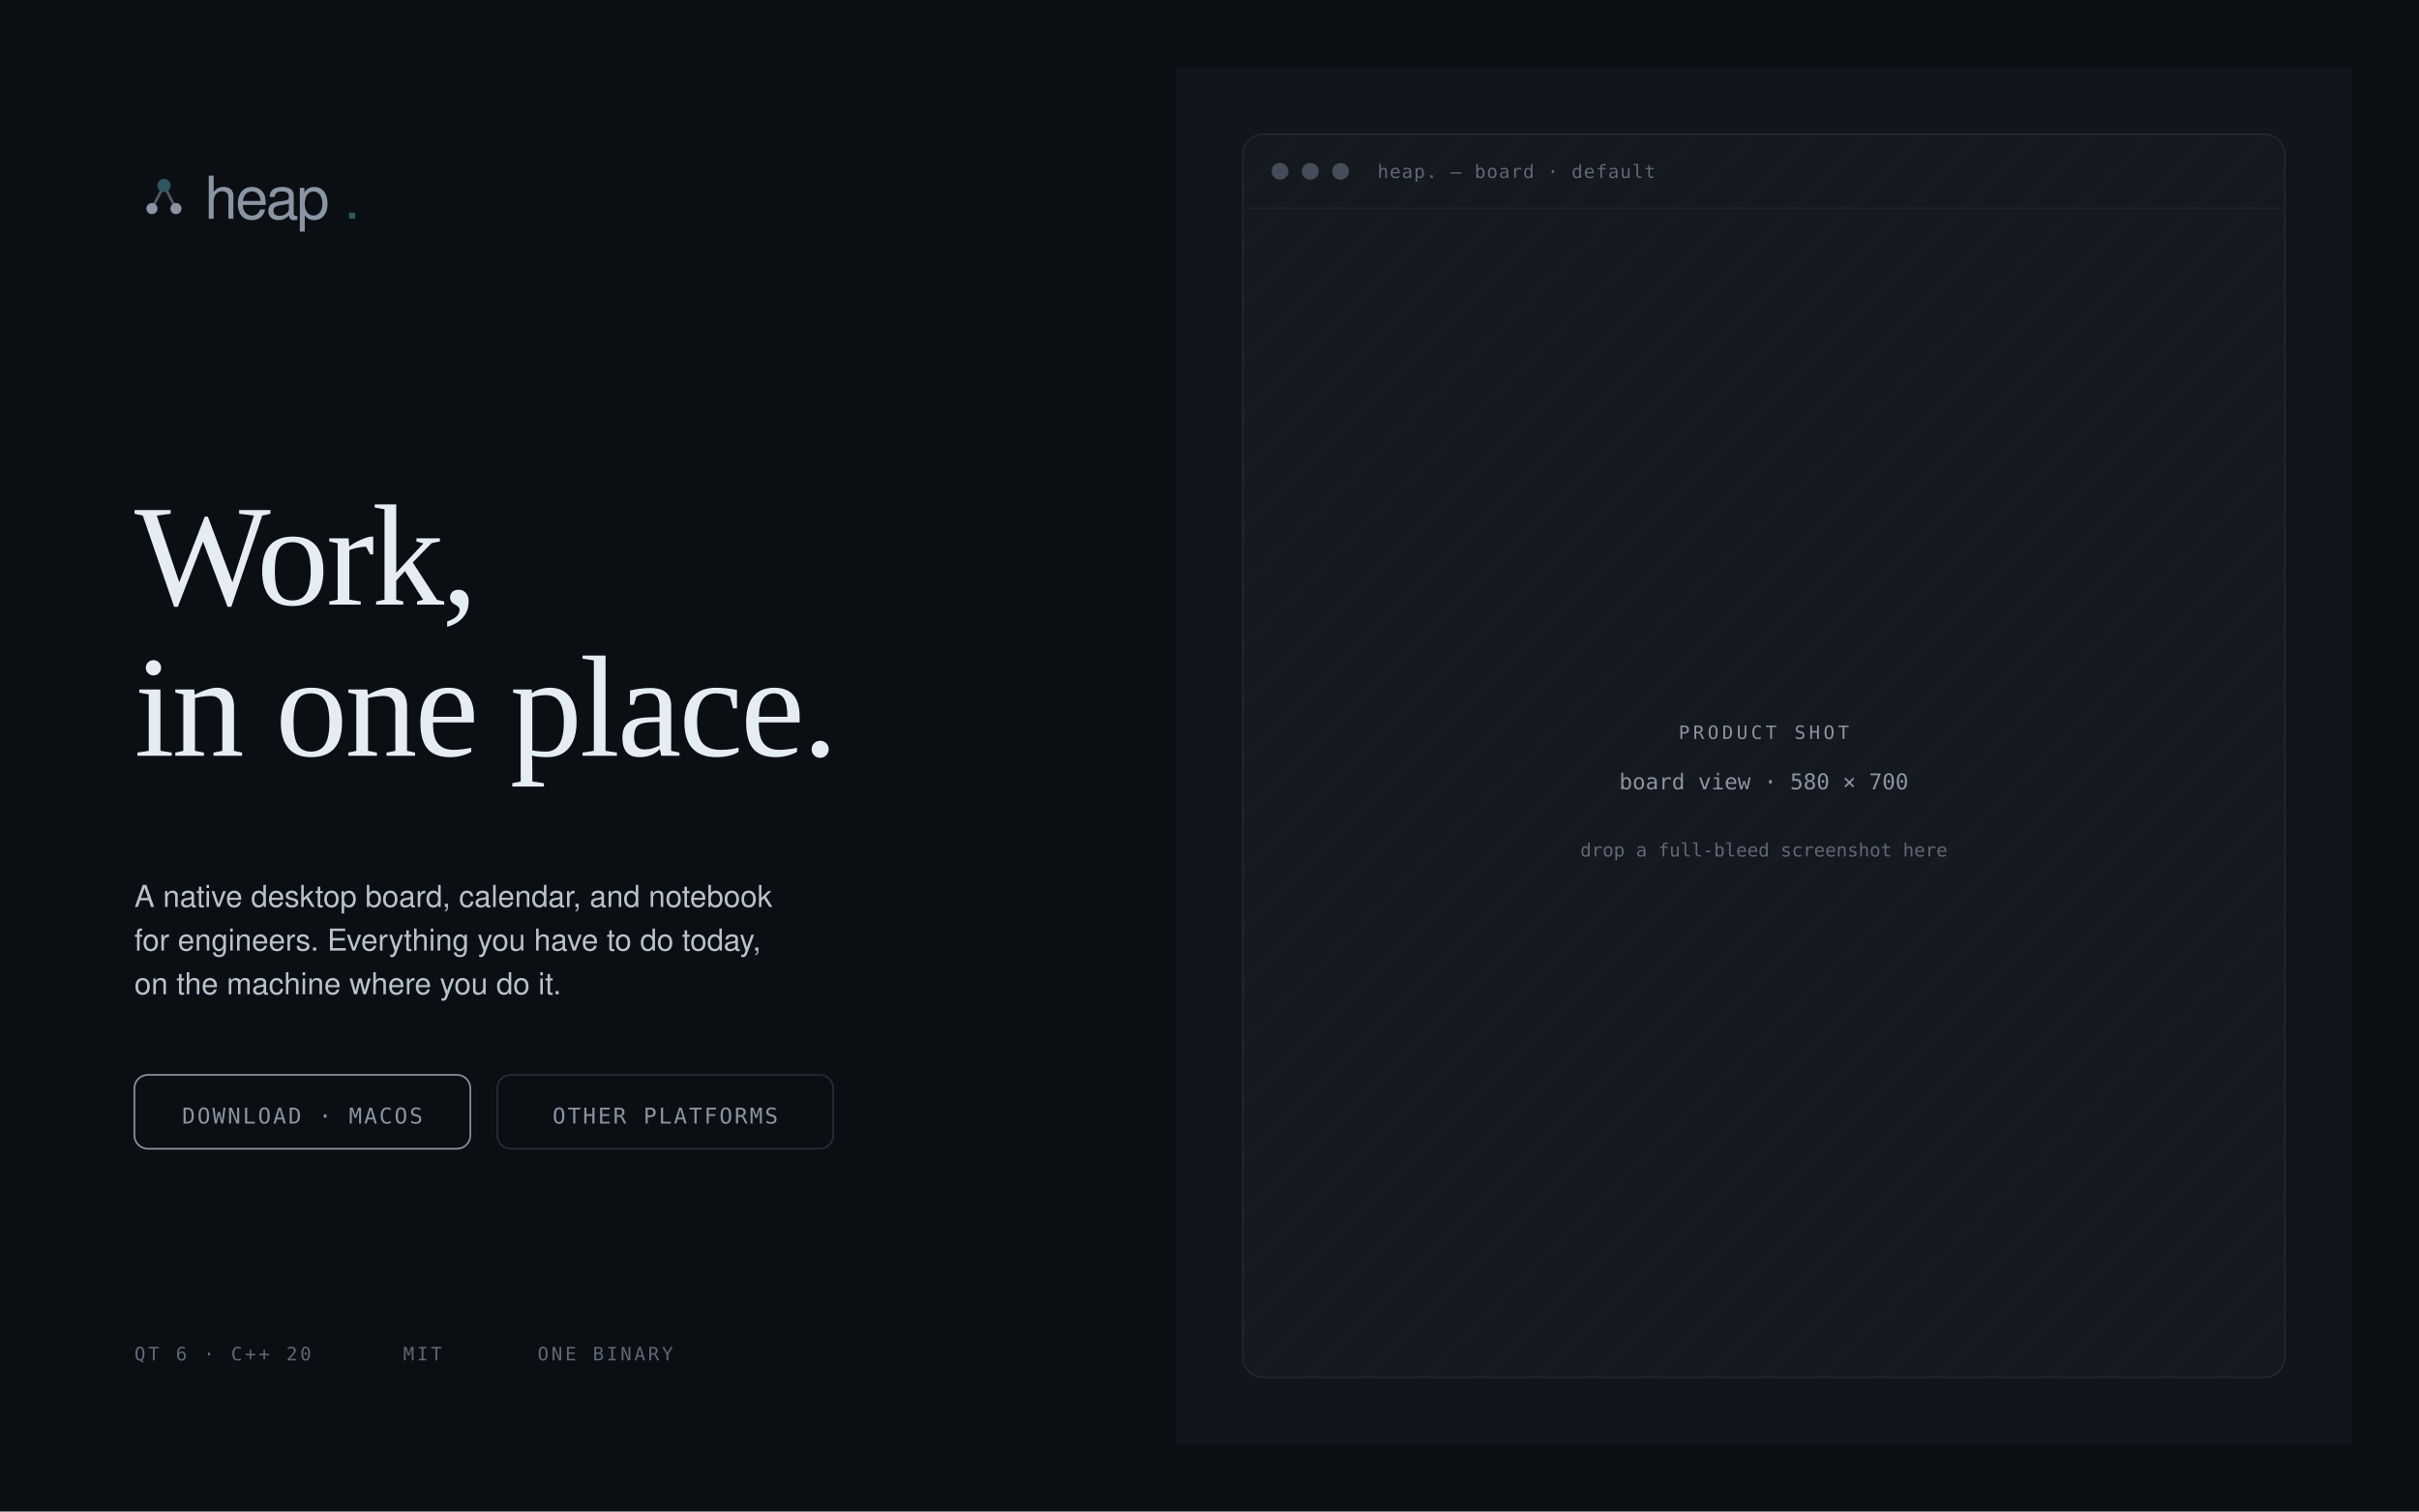
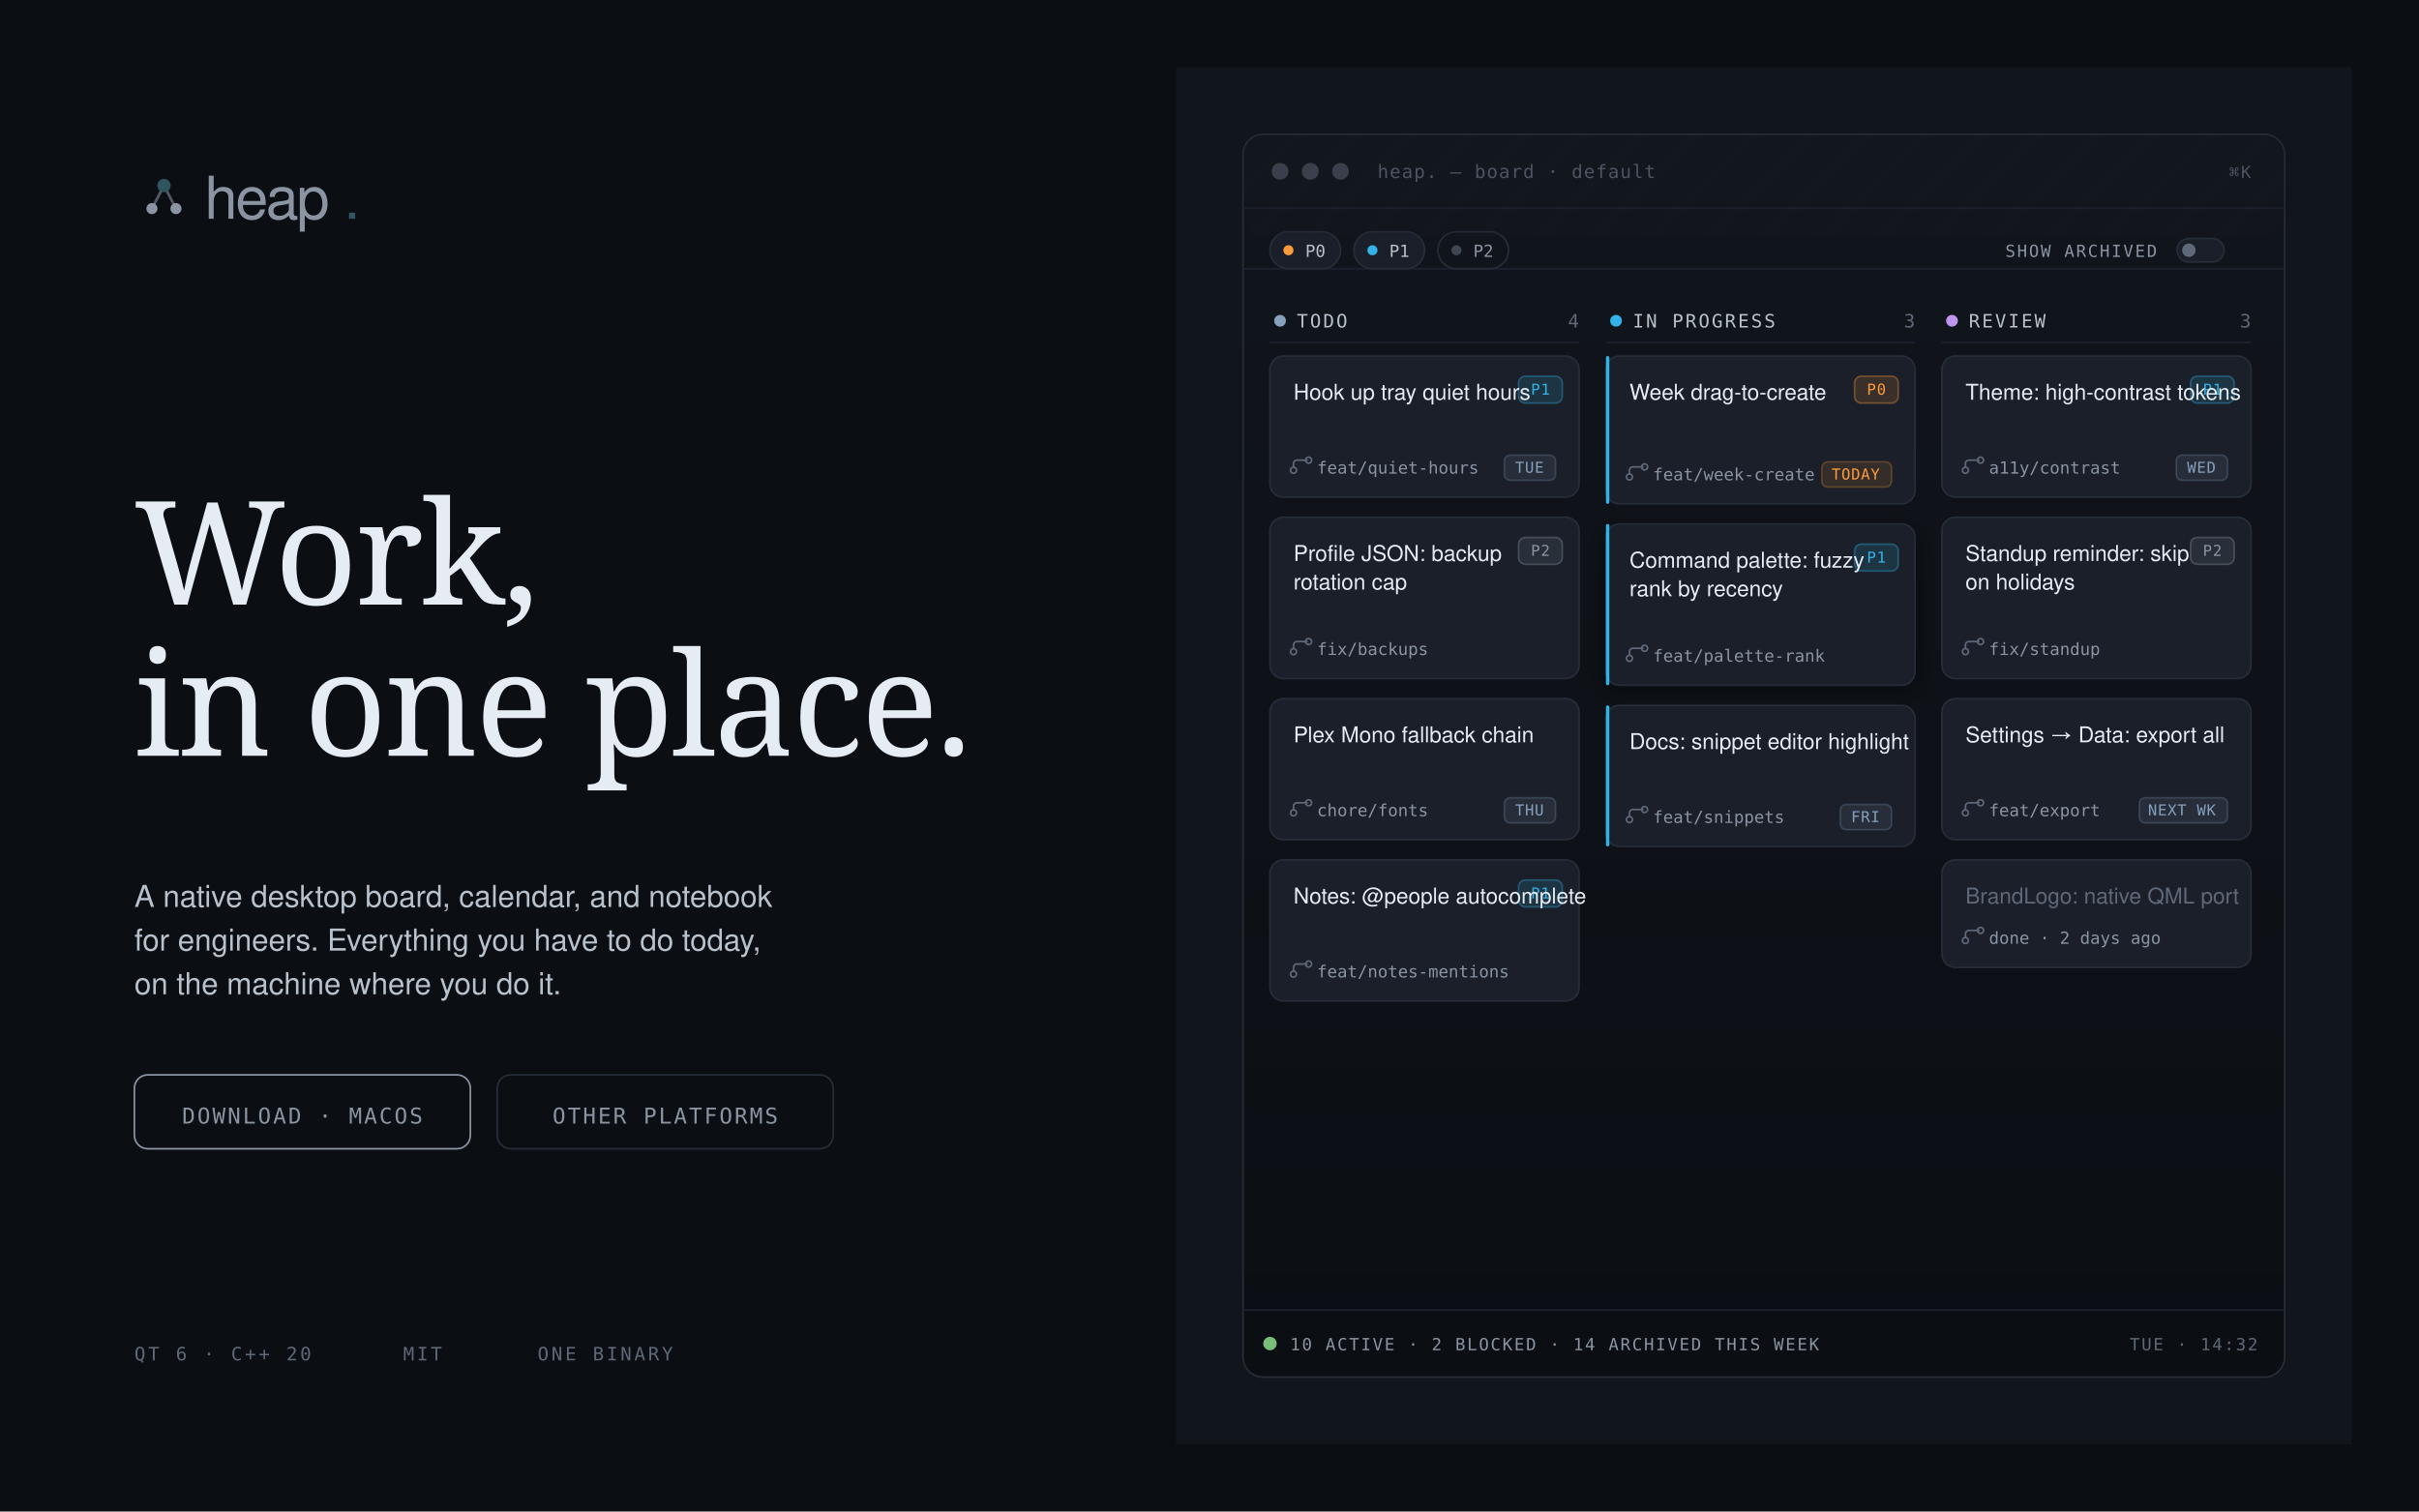
<svg xmlns="http://www.w3.org/2000/svg" viewBox="0 0 1440 900" width="1440" height="900">
  <defs>
    <pattern id="stripes" patternUnits="userSpaceOnUse" width="24" height="24" patternTransform="rotate(45)">
      <rect width="24" height="24" fill="#14181f" />
      <line x1="0" y1="0" x2="0" y2="24" stroke="#ffffff" stroke-opacity="0.018" stroke-width="12" />
    </pattern>
+     <linearGradient id="bgFade" x1="0" y1="0" x2="0" y2="1">
+       <stop offset="0%" stop-color="#11151c" />
+       <stop offset="100%" stop-color="#0b0e13" />
+     </linearGradient>
  </defs>
  <rect width="1440" height="900" fill="#0b0e13" />
  <g transform="translate(80, 100)">
    <g transform="scale(1.1)">
      <line x1="16" y1="9.5" x2="9.5" y2="22" stroke="#8a94a3" stroke-width="1.5" stroke-linecap="round" stroke-opacity="0.55" />
      <line x1="16" y1="9.5" x2="22.5" y2="22" stroke="#8a94a3" stroke-width="1.5" stroke-linecap="round" stroke-opacity="0.55" />
      <circle cx="9.5" cy="22" r="3" fill="#8a94a3" />
      <circle cx="22.5" cy="22" r="3" fill="#8a94a3" />
      <circle cx="16" cy="9.5" r="3.6" fill="#2f5560" />
    </g>
-     <text x="41.8" y="30.272" font-family="'IBM Plex Sans', Helvetica, Arial, sans-serif" font-weight="500" font-size="35.2" letter-spacing="-1.232" fill="#8a94a3">heap
+     <text x="41.8" y="30.27" font-family="'IBM Plex Sans', Helvetica, Arial, sans-serif" font-weight="500" font-size="35.2" letter-spacing="-1.232" fill="#8a94a3">heap
            <tspan fill="#2f5560">.</tspan>
    </text>
  </g>
-   <text x="80" y="360" font-family="'IBM Plex Serif', Georgia, 'Times New Roman', serif" font-weight="300" font-size="86" letter-spacing="-1.5" fill="#e5ecf3">Work,
-     </text>
-   <text x="80" y="450" font-family="'IBM Plex Serif', Georgia, 'Times New Roman', serif" font-weight="300" font-size="86" letter-spacing="-1.5" fill="#e5ecf3">in one place.
+   <text x="80" y="360" font-family="'IBM Plex Serif', Georgia, serif" font-weight="300" font-size="86" letter-spacing="-1.5" fill="#e5ecf3">Work,
+     </text>
+   <text x="80" y="450" font-family="'IBM Plex Serif', Georgia, serif" font-weight="300" font-size="86" letter-spacing="-1.5" fill="#e5ecf3">in one place.
    </text>
  <text x="80" y="540" font-family="'IBM Plex Sans', Helvetica, Arial, sans-serif" font-size="18" fill="#b8c2cc">A native desktop board, calendar, and notebook
    </text>
  <text x="80" y="566" font-family="'IBM Plex Sans', Helvetica, Arial, sans-serif" font-size="18" fill="#b8c2cc">for engineers. Everything you have to do today,
    </text>
  <text x="80" y="592" font-family="'IBM Plex Sans', Helvetica, Arial, sans-serif" font-size="18" fill="#b8c2cc">on the machine where you do it.
    </text>
  <g transform="translate(80, 640)">
    <rect x="0" y="0" width="200" height="44" rx="8" fill="none" stroke="#8a94a3" stroke-width="1" />
    <text x="100" y="29" text-anchor="middle" font-family="'JetBrains Mono', 'SF Mono', Menlo, Consolas, monospace" font-size="13" letter-spacing="1.2" fill="#8a94a3">DOWNLOAD · MACOS
        </text>
    <rect x="216" y="0" width="200" height="44" rx="8" fill="none" stroke="#262d39" stroke-width="1" />
    <text x="316" y="29" text-anchor="middle" font-family="'JetBrains Mono', 'SF Mono', Menlo, Consolas, monospace" font-size="13" letter-spacing="1.2" fill="#8a94a3">OTHER PLATFORMS
        </text>
  </g>
  <g font-family="'JetBrains Mono', 'SF Mono', Menlo, Consolas, monospace" font-size="11" letter-spacing="1.6" fill="#5f6878">
    <text x="80" y="810">QT 6 · C++ 20</text>
    <text x="240" y="810">MIT</text>
    <text x="320" y="810">ONE BINARY</text>
  </g>
  <rect x="700" y="40" width="700" height="820" fill="#11151c" />
-   <rect x="740" y="80" width="620" height="740" rx="12" fill="#14181f" stroke="#262d39" />
-   <rect x="740" y="80" width="620" height="740" rx="12" fill="url(#stripes)" opacity="0.55" />
+   <rect x="740" y="80" width="620" height="740" rx="12" fill="url(#bgFade)" stroke="#262d39" />
  <line x1="740" y1="124" x2="1360" y2="124" stroke="#1c2230" />
  <circle cx="762" cy="102" r="5" fill="#454d5a" />
  <circle cx="780" cy="102" r="5" fill="#454d5a" />
  <circle cx="798" cy="102" r="5" fill="#454d5a" />
  <text x="820" y="106" font-family="'JetBrains Mono', 'SF Mono', Menlo, Consolas, monospace" font-size="11" fill="#5f6878" letter-spacing="0.6">heap. — board · default
    </text>
-   <g text-anchor="middle">
-     <text x="1050" y="440" font-family="'JetBrains Mono', 'SF Mono', Menlo, Consolas, monospace" font-size="11" letter-spacing="2" fill="#8a94a3">PRODUCT SHOT
-         </text>
-     <text x="1050" y="470" font-family="'JetBrains Mono', 'SF Mono', Menlo, Consolas, monospace" font-size="13" fill="#8a94a3">board view · 580 × 700
-         </text>
-     <text x="1050" y="510" font-family="'JetBrains Mono', 'SF Mono', Menlo, Consolas, monospace" font-size="11" fill="#5f6878">drop a full-bleed screenshot here
-         </text>
-   </g>
+   <text x="1340" y="106" text-anchor="end" font-family="'JetBrains Mono', 'SF Mono', Menlo, Consolas, monospace" font-size="10" letter-spacing="1" fill="#5f6878">⌘K
+     </text>
+   <line x1="740" y1="160" x2="1360" y2="160" stroke="#1c2230" />
+   <g transform="translate(756, 138)">
+     <rect x="0" y="0" width="42" height="22" rx="11" fill="#1a1f29" stroke="#262d39" />
+     <circle cx="11" cy="11" r="3" fill="#fe9c3a" />
+     <text x="21" y="15" font-family="'JetBrains Mono', 'SF Mono', Menlo, Consolas, monospace" font-size="10" fill="#b8c2cc">P0
+         </text>
+     <rect x="50" y="0" width="42" height="22" rx="11" fill="#1a1f29" stroke="#262d39" />
+     <circle cx="61" cy="11" r="3" fill="#32b2e7" />
+     <text x="71" y="15" font-family="'JetBrains Mono', 'SF Mono', Menlo, Consolas, monospace" font-size="10" fill="#b8c2cc">P1
+         </text>
+     <rect x="100" y="0" width="42" height="22" rx="11" fill="transparent" stroke="#262d39" />
+     <circle cx="111" cy="11" r="3" fill="#5f6878" opacity="0.6" />
+     <text x="121" y="15" font-family="'JetBrains Mono', 'SF Mono', Menlo, Consolas, monospace" font-size="10" fill="#8a94a3">P2
+         </text>
+     <text x="528" y="15" text-anchor="end" font-family="'JetBrains Mono', 'SF Mono', Menlo, Consolas, monospace" font-size="10" letter-spacing="1" fill="#8a94a3">SHOW ARCHIVED
+         </text>
+     <rect x="540" y="4" width="28" height="14" rx="7" fill="#1a1f29" stroke="#262d39" />
+     <circle cx="547" cy="11" r="4" fill="#5f6878" />
+   </g>
+   <g>
+     <g transform="translate(756, 184)">
+       <circle cx="6" cy="7" r="3.5" fill="#86a0bd" />
+       <text x="16" y="11" font-family="'JetBrains Mono', 'SF Mono', Menlo, Consolas, monospace" font-size="11" letter-spacing="1.2" fill="#b8c2cc" font-weight="500">TODO
+             </text>
+       <text x="184" y="11" text-anchor="end" font-family="'JetBrains Mono', 'SF Mono', Menlo, Consolas, monospace" font-size="11" fill="#5f6878">4
+             </text>
+       <line x1="0" y1="20" x2="184" y2="20" stroke="#1c2230" />
+     </g>
+     <rect x="756" y="212" width="184" height="84" rx="8" fill="#1a1f29" stroke="#262d39" />
+     <rect x="904" y="224" width="26" height="16" rx="4" fill="#32b2e7" fill-opacity="0.14" stroke="#32b2e7" stroke-opacity="0.35" />
+     <text x="917" y="235" text-anchor="middle" font-family="'JetBrains Mono', 'SF Mono', Menlo, Consolas, monospace" font-size="9" font-weight="500" letter-spacing="0.5" fill="#32b2e7">P1
+         </text>
+     <text x="770" y="238" font-family="'IBM Plex Sans', Helvetica, Arial, sans-serif" font-size="13" font-weight="500" fill="#e5ecf3">Hook up tray quiet hours
+         </text>
+     <g transform="translate(770, 274)">
+       <path d="M0 4 L0 2 a2 2 0 0 1 2 -2 L8 0" stroke="#5f6878" stroke-width="1" fill="none" stroke-linecap="round" />
+       <circle cx="0" cy="6" r="1.8" fill="none" stroke="#5f6878" stroke-width="1" />
+       <circle cx="9" cy="0" r="1.8" fill="none" stroke="#5f6878" stroke-width="1" />
+     </g>
+     <text x="784" y="282" font-family="'JetBrains Mono', 'SF Mono', Menlo, Consolas, monospace" font-size="10" fill="#8a94a3">feat/quiet-hours
+         </text>
+     <rect x="895.5" y="271" width="30.5" height="15" rx="3.5" fill="#86a0bd" fill-opacity="0.12" stroke="#86a0bd" stroke-opacity="0.25" />
+     <text x="919" y="281.5" text-anchor="end" font-family="'JetBrains Mono', 'SF Mono', Menlo, Consolas, monospace" font-size="9" letter-spacing="0.4" fill="#86a0bd">TUE
+         </text>
+     <rect x="756" y="308" width="184" height="96" rx="8" fill="#1a1f29" stroke="#262d39" />
+     <rect x="904" y="320" width="26" height="16" rx="4" fill="#8a94a3" fill-opacity="0.14" stroke="#8a94a3" stroke-opacity="0.35" />
+     <text x="917" y="331" text-anchor="middle" font-family="'JetBrains Mono', 'SF Mono', Menlo, Consolas, monospace" font-size="9" font-weight="500" letter-spacing="0.5" fill="#8a94a3">P2
+         </text>
+     <text x="770" y="334" font-family="'IBM Plex Sans', Helvetica, Arial, sans-serif" font-size="13" font-weight="500" fill="#e5ecf3">Profile JSON: backup
+         </text>
+     <text x="770" y="351" font-family="'IBM Plex Sans', Helvetica, Arial, sans-serif" font-size="13" font-weight="500" fill="#e5ecf3">rotation cap
+         </text>
+     <g transform="translate(770, 382)">
+       <path d="M0 4 L0 2 a2 2 0 0 1 2 -2 L8 0" stroke="#5f6878" stroke-width="1" fill="none" stroke-linecap="round" />
+       <circle cx="0" cy="6" r="1.8" fill="none" stroke="#5f6878" stroke-width="1" />
+       <circle cx="9" cy="0" r="1.8" fill="none" stroke="#5f6878" stroke-width="1" />
+     </g>
+     <text x="784" y="390" font-family="'JetBrains Mono', 'SF Mono', Menlo, Consolas, monospace" font-size="10" fill="#8a94a3">fix/backups
+         </text>
+     <rect x="756" y="416" width="184" height="84" rx="8" fill="#1a1f29" stroke="#262d39" />
+     <text x="770" y="442" font-family="'IBM Plex Sans', Helvetica, Arial, sans-serif" font-size="13" font-weight="500" fill="#e5ecf3">Plex Mono fallback chain
+         </text>
+     <g transform="translate(770, 478)">
+       <path d="M0 4 L0 2 a2 2 0 0 1 2 -2 L8 0" stroke="#5f6878" stroke-width="1" fill="none" stroke-linecap="round" />
+       <circle cx="0" cy="6" r="1.8" fill="none" stroke="#5f6878" stroke-width="1" />
+       <circle cx="9" cy="0" r="1.8" fill="none" stroke="#5f6878" stroke-width="1" />
+     </g>
+     <text x="784" y="486" font-family="'JetBrains Mono', 'SF Mono', Menlo, Consolas, monospace" font-size="10" fill="#8a94a3">chore/fonts
+         </text>
+     <rect x="895.5" y="475" width="30.5" height="15" rx="3.5" fill="#86a0bd" fill-opacity="0.12" stroke="#86a0bd" stroke-opacity="0.25" />
+     <text x="919" y="485.5" text-anchor="end" font-family="'JetBrains Mono', 'SF Mono', Menlo, Consolas, monospace" font-size="9" letter-spacing="0.4" fill="#86a0bd">THU
+         </text>
+     <rect x="756" y="512" width="184" height="84" rx="8" fill="#1a1f29" stroke="#262d39" />
+     <rect x="904" y="524" width="26" height="16" rx="4" fill="#32b2e7" fill-opacity="0.14" stroke="#32b2e7" stroke-opacity="0.35" />
+     <text x="917" y="535" text-anchor="middle" font-family="'JetBrains Mono', 'SF Mono', Menlo, Consolas, monospace" font-size="9" font-weight="500" letter-spacing="0.5" fill="#32b2e7">P1
+         </text>
+     <text x="770" y="538" font-family="'IBM Plex Sans', Helvetica, Arial, sans-serif" font-size="13" font-weight="500" fill="#e5ecf3">Notes: @people autocomplete
+         </text>
+     <g transform="translate(770, 574)">
+       <path d="M0 4 L0 2 a2 2 0 0 1 2 -2 L8 0" stroke="#5f6878" stroke-width="1" fill="none" stroke-linecap="round" />
+       <circle cx="0" cy="6" r="1.8" fill="none" stroke="#5f6878" stroke-width="1" />
+       <circle cx="9" cy="0" r="1.8" fill="none" stroke="#5f6878" stroke-width="1" />
+     </g>
+     <text x="784" y="582" font-family="'JetBrains Mono', 'SF Mono', Menlo, Consolas, monospace" font-size="10" fill="#8a94a3">feat/notes-mentions
+         </text>
+   </g>
+   <g>
+     <g transform="translate(956, 184)">
+       <circle cx="6" cy="7" r="3.5" fill="#32b2e7" />
+       <text x="16" y="11" font-family="'JetBrains Mono', 'SF Mono', Menlo, Consolas, monospace" font-size="11" letter-spacing="1.2" fill="#b8c2cc" font-weight="500">IN PROGRESS
+             </text>
+       <text x="184" y="11" text-anchor="end" font-family="'JetBrains Mono', 'SF Mono', Menlo, Consolas, monospace" font-size="11" fill="#5f6878">3
+             </text>
+       <line x1="0" y1="20" x2="184" y2="20" stroke="#1c2230" />
+     </g>
+     <rect x="956" y="212" width="184" height="88" rx="8" fill="#1a1f29" stroke="#262d39" />
+     <rect x="956" y="212" width="2" height="88" rx="1" fill="#32b2e7" />
+     <rect x="1104" y="224" width="26" height="16" rx="4" fill="#fe9c3a" fill-opacity="0.14" stroke="#fe9c3a" stroke-opacity="0.35" />
+     <text x="1117" y="235" text-anchor="middle" font-family="'JetBrains Mono', 'SF Mono', Menlo, Consolas, monospace" font-size="9" font-weight="500" letter-spacing="0.5" fill="#fe9c3a">P0
+         </text>
+     <text x="970" y="238" font-family="'IBM Plex Sans', Helvetica, Arial, sans-serif" font-size="13" font-weight="500" fill="#e5ecf3">Week drag-to-create
+         </text>
+     <g transform="translate(970, 278)">
+       <path d="M0 4 L0 2 a2 2 0 0 1 2 -2 L8 0" stroke="#5f6878" stroke-width="1" fill="none" stroke-linecap="round" />
+       <circle cx="0" cy="6" r="1.8" fill="none" stroke="#5f6878" stroke-width="1" />
+       <circle cx="9" cy="0" r="1.8" fill="none" stroke="#5f6878" stroke-width="1" />
+     </g>
+     <text x="984" y="286" font-family="'JetBrains Mono', 'SF Mono', Menlo, Consolas, monospace" font-size="10" fill="#8a94a3">feat/week-create
+         </text>
+     <rect x="1084.5" y="275" width="41.5" height="15" rx="3.5" fill="#fe9c3a" fill-opacity="0.12" stroke="#fe9c3a" stroke-opacity="0.25" />
+     <text x="1119" y="285.5" text-anchor="end" font-family="'JetBrains Mono', 'SF Mono', Menlo, Consolas, monospace" font-size="9" letter-spacing="0.4" fill="#fe9c3a">TODAY
+         </text>
+     <rect x="954" y="316" width="188" height="96" rx="9" fill="#000" opacity="0.45" filter="blur(6px)" />
+     <rect x="956" y="312" width="184" height="96" rx="8" fill="#1a1f29" stroke="#262d39" />
+     <rect x="956" y="312" width="2" height="96" rx="1" fill="#32b2e7" />
+     <rect x="1104" y="324" width="26" height="16" rx="4" fill="#32b2e7" fill-opacity="0.14" stroke="#32b2e7" stroke-opacity="0.35" />
+     <text x="1117" y="335" text-anchor="middle" font-family="'JetBrains Mono', 'SF Mono', Menlo, Consolas, monospace" font-size="9" font-weight="500" letter-spacing="0.5" fill="#32b2e7">P1
+         </text>
+     <text x="970" y="338" font-family="'IBM Plex Sans', Helvetica, Arial, sans-serif" font-size="13" font-weight="500" fill="#e5ecf3">Command palette: fuzzy
+         </text>
+     <text x="970" y="355" font-family="'IBM Plex Sans', Helvetica, Arial, sans-serif" font-size="13" font-weight="500" fill="#e5ecf3">rank by recency
+         </text>
+     <g transform="translate(970, 386)">
+       <path d="M0 4 L0 2 a2 2 0 0 1 2 -2 L8 0" stroke="#5f6878" stroke-width="1" fill="none" stroke-linecap="round" />
+       <circle cx="0" cy="6" r="1.8" fill="none" stroke="#5f6878" stroke-width="1" />
+       <circle cx="9" cy="0" r="1.8" fill="none" stroke="#5f6878" stroke-width="1" />
+     </g>
+     <text x="984" y="394" font-family="'JetBrains Mono', 'SF Mono', Menlo, Consolas, monospace" font-size="10" fill="#8a94a3">feat/palette-rank
+         </text>
+     <rect x="956" y="420" width="184" height="84" rx="8" fill="#1a1f29" stroke="#262d39" />
+     <rect x="956" y="420" width="2" height="84" rx="1" fill="#32b2e7" />
+     <text x="970" y="446" font-family="'IBM Plex Sans', Helvetica, Arial, sans-serif" font-size="13" font-weight="500" fill="#e5ecf3">Docs: snippet editor highlight
+         </text>
+     <g transform="translate(970, 482)">
+       <path d="M0 4 L0 2 a2 2 0 0 1 2 -2 L8 0" stroke="#5f6878" stroke-width="1" fill="none" stroke-linecap="round" />
+       <circle cx="0" cy="6" r="1.8" fill="none" stroke="#5f6878" stroke-width="1" />
+       <circle cx="9" cy="0" r="1.8" fill="none" stroke="#5f6878" stroke-width="1" />
+     </g>
+     <text x="984" y="490" font-family="'JetBrains Mono', 'SF Mono', Menlo, Consolas, monospace" font-size="10" fill="#8a94a3">feat/snippets
+         </text>
+     <rect x="1095.5" y="479" width="30.5" height="15" rx="3.5" fill="#86a0bd" fill-opacity="0.12" stroke="#86a0bd" stroke-opacity="0.25" />
+     <text x="1119" y="489.5" text-anchor="end" font-family="'JetBrains Mono', 'SF Mono', Menlo, Consolas, monospace" font-size="9" letter-spacing="0.4" fill="#86a0bd">FRI
+         </text>
+   </g>
+   <g>
+     <g transform="translate(1156, 184)">
+       <circle cx="6" cy="7" r="3.5" fill="#bf94ec" />
+       <text x="16" y="11" font-family="'JetBrains Mono', 'SF Mono', Menlo, Consolas, monospace" font-size="11" letter-spacing="1.2" fill="#b8c2cc" font-weight="500">REVIEW
+             </text>
+       <text x="184" y="11" text-anchor="end" font-family="'JetBrains Mono', 'SF Mono', Menlo, Consolas, monospace" font-size="11" fill="#5f6878">3
+             </text>
+       <line x1="0" y1="20" x2="184" y2="20" stroke="#1c2230" />
+     </g>
+     <rect x="1156" y="212" width="184" height="84" rx="8" fill="#1a1f29" stroke="#262d39" />
+     <rect x="1304" y="224" width="26" height="16" rx="4" fill="#32b2e7" fill-opacity="0.14" stroke="#32b2e7" stroke-opacity="0.35" />
+     <text x="1317" y="235" text-anchor="middle" font-family="'JetBrains Mono', 'SF Mono', Menlo, Consolas, monospace" font-size="9" font-weight="500" letter-spacing="0.5" fill="#32b2e7">P1
+         </text>
+     <text x="1170" y="238" font-family="'IBM Plex Sans', Helvetica, Arial, sans-serif" font-size="13" font-weight="500" fill="#e5ecf3">Theme: high-contrast tokens
+         </text>
+     <g transform="translate(1170, 274)">
+       <path d="M0 4 L0 2 a2 2 0 0 1 2 -2 L8 0" stroke="#5f6878" stroke-width="1" fill="none" stroke-linecap="round" />
+       <circle cx="0" cy="6" r="1.8" fill="none" stroke="#5f6878" stroke-width="1" />
+       <circle cx="9" cy="0" r="1.8" fill="none" stroke="#5f6878" stroke-width="1" />
+     </g>
+     <text x="1184" y="282" font-family="'JetBrains Mono', 'SF Mono', Menlo, Consolas, monospace" font-size="10" fill="#8a94a3">a11y/contrast
+         </text>
+     <rect x="1295.5" y="271" width="30.5" height="15" rx="3.5" fill="#86a0bd" fill-opacity="0.12" stroke="#86a0bd" stroke-opacity="0.25" />
+     <text x="1319" y="281.5" text-anchor="end" font-family="'JetBrains Mono', 'SF Mono', Menlo, Consolas, monospace" font-size="9" letter-spacing="0.4" fill="#86a0bd">WED
+         </text>
+     <rect x="1156" y="308" width="184" height="96" rx="8" fill="#1a1f29" stroke="#262d39" />
+     <rect x="1304" y="320" width="26" height="16" rx="4" fill="#8a94a3" fill-opacity="0.14" stroke="#8a94a3" stroke-opacity="0.35" />
+     <text x="1317" y="331" text-anchor="middle" font-family="'JetBrains Mono', 'SF Mono', Menlo, Consolas, monospace" font-size="9" font-weight="500" letter-spacing="0.5" fill="#8a94a3">P2
+         </text>
+     <text x="1170" y="334" font-family="'IBM Plex Sans', Helvetica, Arial, sans-serif" font-size="13" font-weight="500" fill="#e5ecf3">Standup reminder: skip
+         </text>
+     <text x="1170" y="351" font-family="'IBM Plex Sans', Helvetica, Arial, sans-serif" font-size="13" font-weight="500" fill="#e5ecf3">on holidays
+         </text>
+     <g transform="translate(1170, 382)">
+       <path d="M0 4 L0 2 a2 2 0 0 1 2 -2 L8 0" stroke="#5f6878" stroke-width="1" fill="none" stroke-linecap="round" />
+       <circle cx="0" cy="6" r="1.8" fill="none" stroke="#5f6878" stroke-width="1" />
+       <circle cx="9" cy="0" r="1.8" fill="none" stroke="#5f6878" stroke-width="1" />
+     </g>
+     <text x="1184" y="390" font-family="'JetBrains Mono', 'SF Mono', Menlo, Consolas, monospace" font-size="10" fill="#8a94a3">fix/standup
+         </text>
+     <rect x="1156" y="416" width="184" height="84" rx="8" fill="#1a1f29" stroke="#262d39" />
+     <text x="1170" y="442" font-family="'IBM Plex Sans', Helvetica, Arial, sans-serif" font-size="13" font-weight="500" fill="#e5ecf3">Settings → Data: export all
+         </text>
+     <g transform="translate(1170, 478)">
+       <path d="M0 4 L0 2 a2 2 0 0 1 2 -2 L8 0" stroke="#5f6878" stroke-width="1" fill="none" stroke-linecap="round" />
+       <circle cx="0" cy="6" r="1.8" fill="none" stroke="#5f6878" stroke-width="1" />
+       <circle cx="9" cy="0" r="1.8" fill="none" stroke="#5f6878" stroke-width="1" />
+     </g>
+     <text x="1184" y="486" font-family="'JetBrains Mono', 'SF Mono', Menlo, Consolas, monospace" font-size="10" fill="#8a94a3">feat/export
+         </text>
+     <rect x="1273.5" y="475" width="52.5" height="15" rx="3.5" fill="#86a0bd" fill-opacity="0.12" stroke="#86a0bd" stroke-opacity="0.25" />
+     <text x="1319" y="485.5" text-anchor="end" font-family="'JetBrains Mono', 'SF Mono', Menlo, Consolas, monospace" font-size="9" letter-spacing="0.4" fill="#86a0bd">NEXT WK
+         </text>
+     <rect x="1156" y="512" width="184" height="64" rx="8" fill="#1a1f29" stroke="#262d39" />
+     <text x="1170" y="538" font-family="'IBM Plex Sans', Helvetica, Arial, sans-serif" font-size="13" font-weight="500" fill="#5f6878">BrandLogo: native QML port
+         </text>
+     <g transform="translate(1170, 554)">
+       <path d="M0 4 L0 2 a2 2 0 0 1 2 -2 L8 0" stroke="#5f6878" stroke-width="1" fill="none" stroke-linecap="round" />
+       <circle cx="0" cy="6" r="1.8" fill="none" stroke="#5f6878" stroke-width="1" />
+       <circle cx="9" cy="0" r="1.8" fill="none" stroke="#5f6878" stroke-width="1" />
+     </g>
+     <text x="1184" y="562" font-family="'JetBrains Mono', 'SF Mono', Menlo, Consolas, monospace" font-size="10" fill="#8a94a3">done · 2 days ago
+         </text>
+   </g>
+   <line x1="740" y1="780" x2="1360" y2="780" stroke="#1c2230" />
+   <g transform="translate(756, 800)">
+     <circle cx="0" cy="0" r="4" fill="#78be7a" />
+     <text x="12" y="4" font-family="'JetBrains Mono', 'SF Mono', Menlo, Consolas, monospace" font-size="10" letter-spacing="1" fill="#8a94a3">10 ACTIVE · 2 BLOCKED · 14 ARCHIVED THIS WEEK
+         </text>
+     <text x="588" y="4" text-anchor="end" font-family="'JetBrains Mono', 'SF Mono', Menlo, Consolas, monospace" font-size="10" letter-spacing="1" fill="#5f6878">TUE · 14:32
+         </text>
+   </g>
+   <rect x="740" y="80" width="620" height="60" rx="12" fill="url(#stripes)" opacity="0.25" />
</svg>
